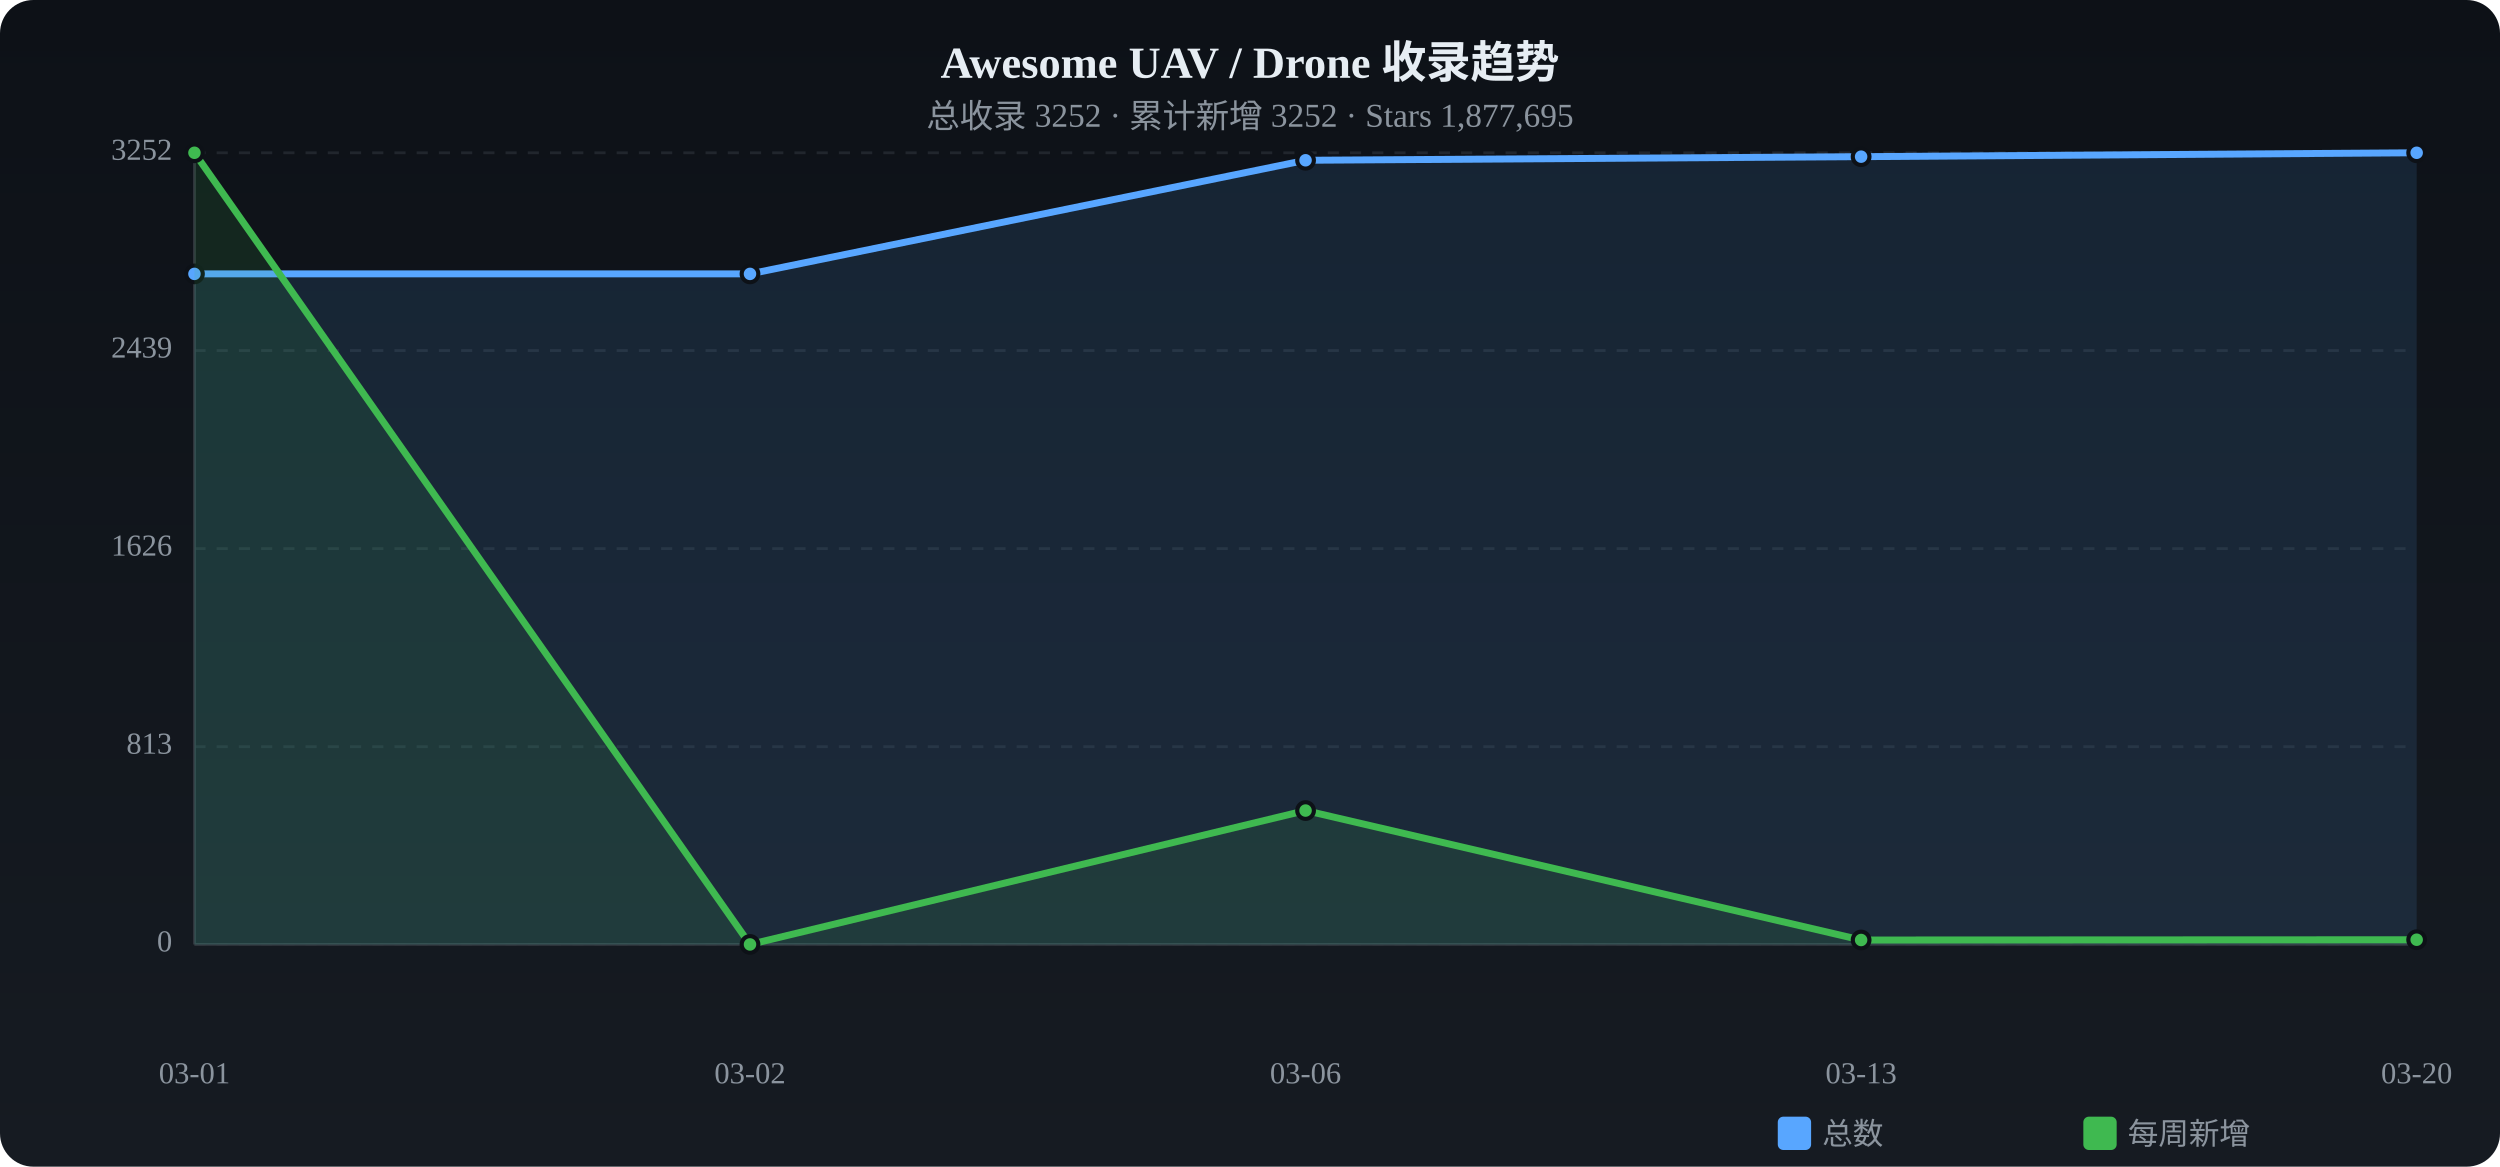
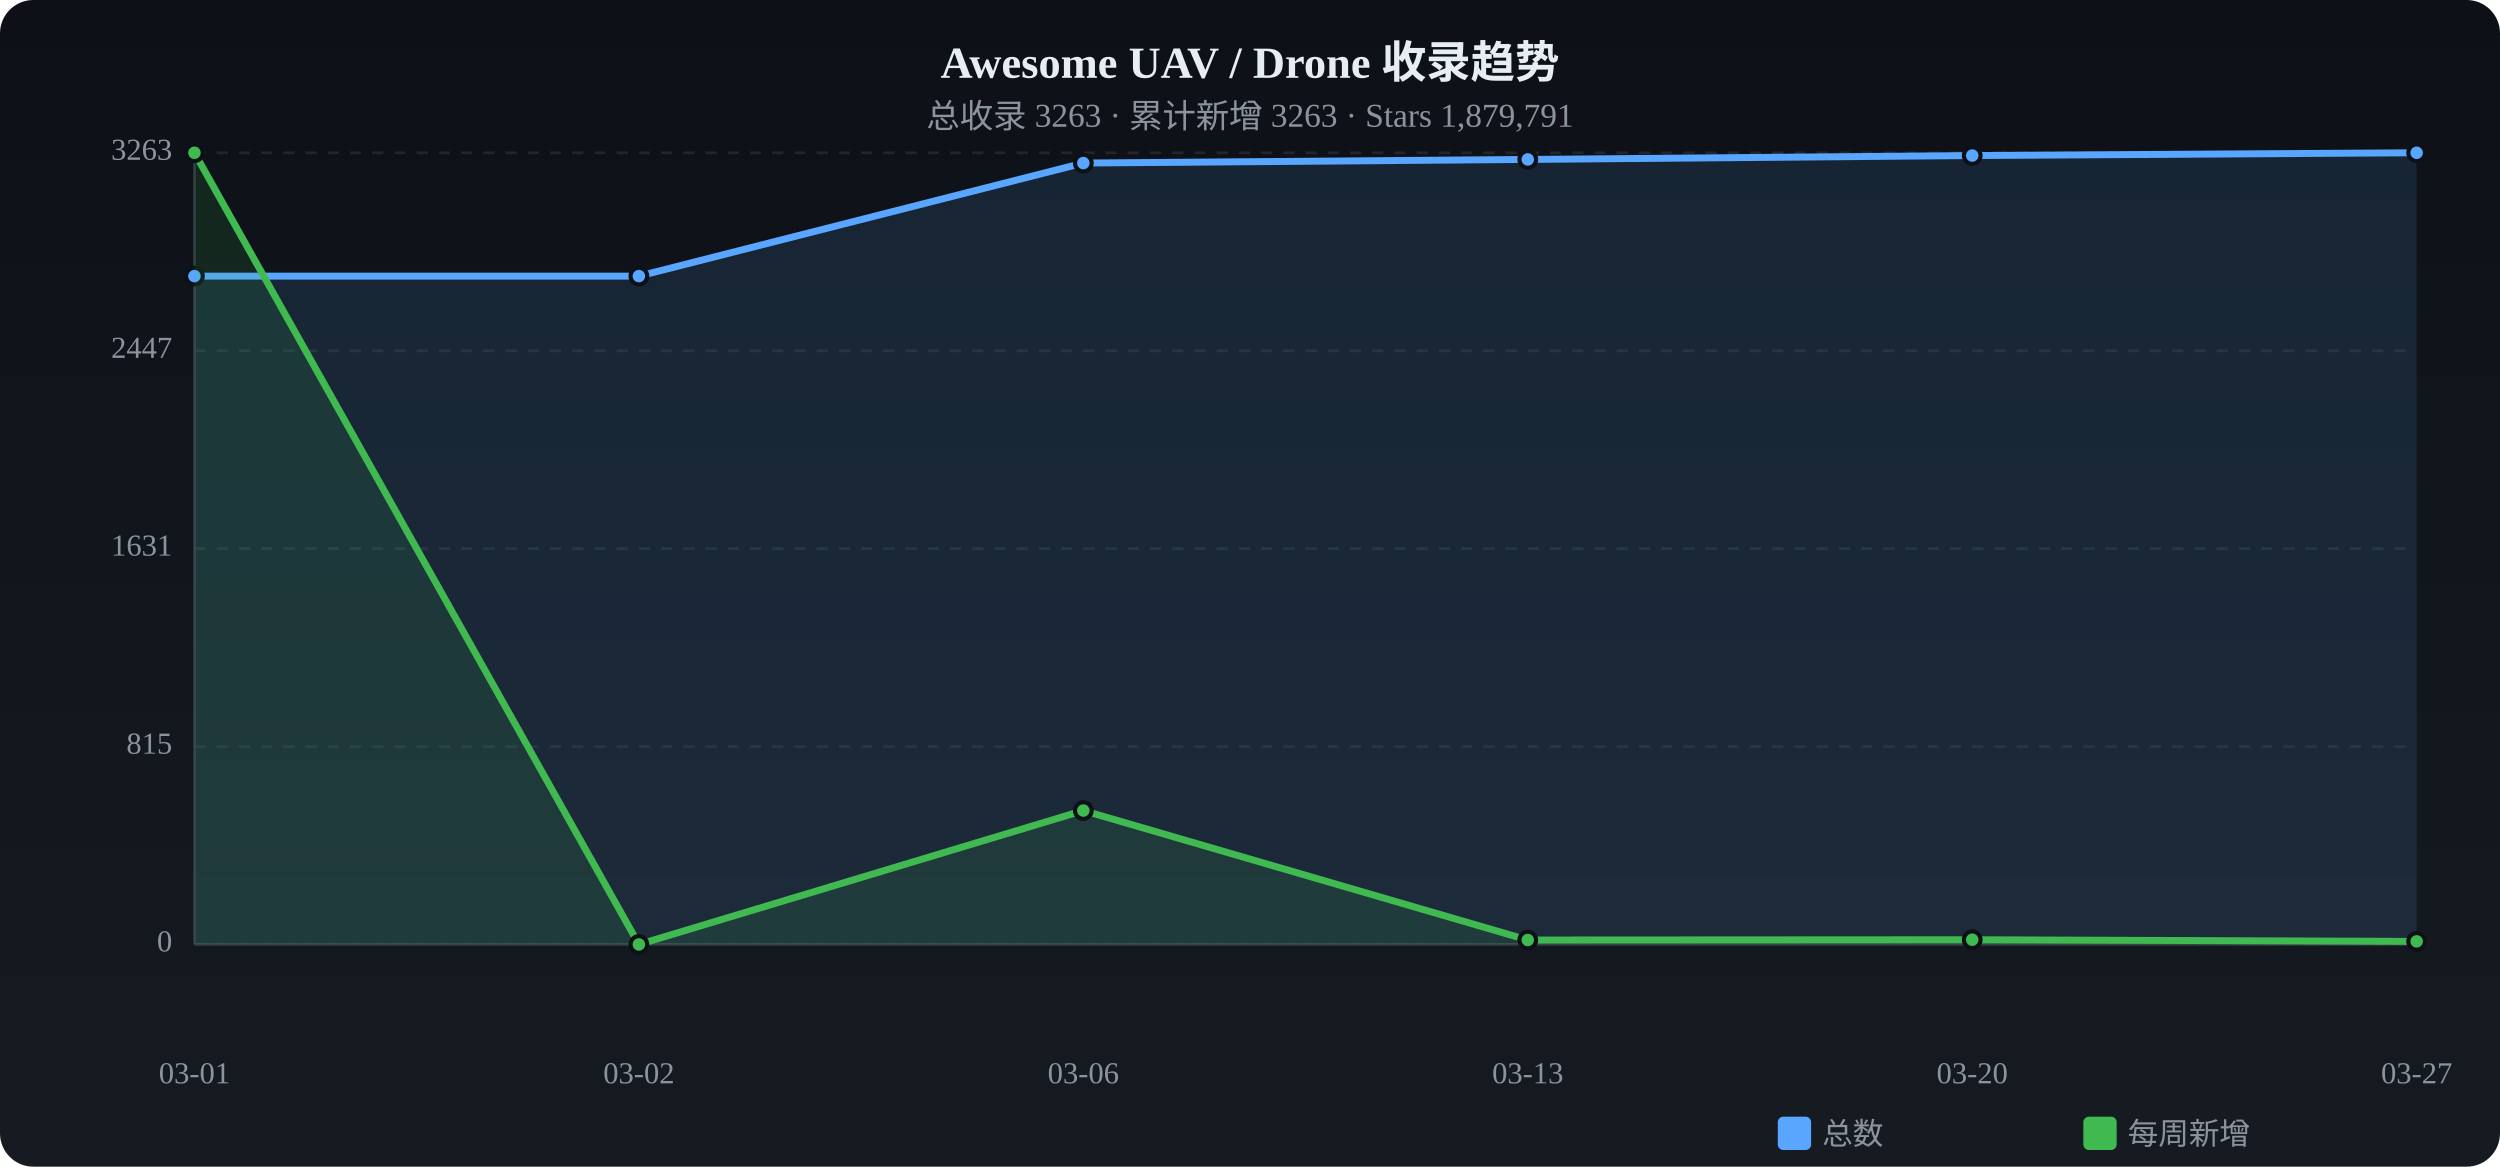
<svg xmlns="http://www.w3.org/2000/svg" viewBox="0 0 900 420" width="900" height="420">
  <defs>
    <linearGradient id="tbg" x1="0%" y1="0%" x2="0%" y2="100%">
      <stop offset="0%" stop-color="#0d1117" />
      <stop offset="100%" stop-color="#161b22" />
    </linearGradient>
  </defs>
  <rect width="900" height="420" rx="12" fill="url(#tbg)" />
  <text x="450.0" y="28" text-anchor="middle" fill="#e6edf3" font-size="16" font-weight="bold">Awesome UAV / Drone 收录趋势</text>
-   <text x="450.0" y="46" text-anchor="middle" fill="#8b949e" font-size="12">总收录 3252 · 累计新增 3252 · Stars 1,877,695</text>
+   <text x="450.0" y="46" text-anchor="middle" fill="#8b949e" font-size="12">总收录 3263 · 累计新增 3263 · Stars 1,879,791</text>
  <text x="62" y="340.0" text-anchor="end" fill="#8b949e" font-size="11" dominant-baseline="middle">0</text>
  <line x1="70" y1="340.0" x2="870" y2="340.0" stroke="#21262d" stroke-dasharray="4 4" />
-   <text x="62" y="268.8" text-anchor="end" fill="#8b949e" font-size="11" dominant-baseline="middle">813</text>
+   <text x="62" y="268.8" text-anchor="end" fill="#8b949e" font-size="11" dominant-baseline="middle">815</text>
  <line x1="70" y1="268.8" x2="870" y2="268.8" stroke="#21262d" stroke-dasharray="4 4" />
-   <text x="62" y="197.5" text-anchor="end" fill="#8b949e" font-size="11" dominant-baseline="middle">1626</text>
+   <text x="62" y="197.5" text-anchor="end" fill="#8b949e" font-size="11" dominant-baseline="middle">1631</text>
  <line x1="70" y1="197.5" x2="870" y2="197.5" stroke="#21262d" stroke-dasharray="4 4" />
-   <text x="62" y="126.2" text-anchor="end" fill="#8b949e" font-size="11" dominant-baseline="middle">2439</text>
-   <line x1="70" y1="126.2" x2="870" y2="126.2" stroke="#21262d" stroke-dasharray="4 4" />
-   <text x="62" y="55.0" text-anchor="end" fill="#8b949e" font-size="11" dominant-baseline="middle">3252</text>
+   <text x="62" y="126.3" text-anchor="end" fill="#8b949e" font-size="11" dominant-baseline="middle">2447</text>
+   <line x1="70" y1="126.3" x2="870" y2="126.3" stroke="#21262d" stroke-dasharray="4 4" />
+   <text x="62" y="55.0" text-anchor="end" fill="#8b949e" font-size="11" dominant-baseline="middle">3263</text>
  <line x1="70" y1="55.0" x2="870" y2="55.0" stroke="#21262d" stroke-dasharray="4 4" />
  <line x1="70" y1="55" x2="70" y2="340" stroke="#30363d" />
  <line x1="70" y1="340" x2="870" y2="340" stroke="#30363d" />
-   <path d="M70.0,98.6 L270.0,98.6 L470.0,57.7 L670.0,56.4 L870.0,55.0 L870.0,340 L70.0,340 Z" fill="#58a6ff" opacity="0.12" />
-   <polyline points="70.0,98.6 270.0,98.6 470.0,57.7 670.0,56.4 870.0,55.0" fill="none" stroke="#58a6ff" stroke-width="2.5" stroke-linecap="round" stroke-linejoin="round" />
-   <circle cx="70.0" cy="98.6" r="3" fill="#58a6ff" stroke="#0d1117" stroke-width="1.5" />
-   <circle cx="270.0" cy="98.6" r="3" fill="#58a6ff" stroke="#0d1117" stroke-width="1.5" />
-   <circle cx="470.0" cy="57.7" r="3" fill="#58a6ff" stroke="#0d1117" stroke-width="1.5" />
-   <circle cx="670.0" cy="56.4" r="3" fill="#58a6ff" stroke="#0d1117" stroke-width="1.5" />
+   <path d="M70.0,99.4 L230.0,99.4 L390.0,58.7 L550.0,57.4 L710.0,56.0 L870.0,55.0 L870.0,340 L70.0,340 Z" fill="#58a6ff" opacity="0.12" />
+   <polyline points="70.0,99.4 230.0,99.4 390.0,58.7 550.0,57.4 710.0,56.0 870.0,55.0" fill="none" stroke="#58a6ff" stroke-width="2.5" stroke-linecap="round" stroke-linejoin="round" />
+   <circle cx="70.0" cy="99.4" r="3" fill="#58a6ff" stroke="#0d1117" stroke-width="1.5" />
+   <circle cx="230.0" cy="99.4" r="3" fill="#58a6ff" stroke="#0d1117" stroke-width="1.5" />
+   <circle cx="390.0" cy="58.7" r="3" fill="#58a6ff" stroke="#0d1117" stroke-width="1.5" />
+   <circle cx="550.0" cy="57.4" r="3" fill="#58a6ff" stroke="#0d1117" stroke-width="1.5" />
+   <circle cx="710.0" cy="56.0" r="3" fill="#58a6ff" stroke="#0d1117" stroke-width="1.5" />
  <circle cx="870.0" cy="55.0" r="3" fill="#58a6ff" stroke="#0d1117" stroke-width="1.5" />
-   <path d="M70.0,55.0 L270.0,340.0 L470.0,291.8 L670.0,338.4 L870.0,338.3 L870.0,340 L70.0,340 Z" fill="#3fb950" opacity="0.12" />
-   <polyline points="70.0,55.0 270.0,340.0 470.0,291.8 670.0,338.4 870.0,338.3" fill="none" stroke="#3fb950" stroke-width="2.5" stroke-linecap="round" stroke-linejoin="round" />
+   <path d="M70.0,55.0 L230.0,340.0 L390.0,291.8 L550.0,338.4 L710.0,338.3 L870.0,338.9 L870.0,340 L70.0,340 Z" fill="#3fb950" opacity="0.12" />
+   <polyline points="70.0,55.0 230.0,340.0 390.0,291.8 550.0,338.4 710.0,338.3 870.0,338.9" fill="none" stroke="#3fb950" stroke-width="2.5" stroke-linecap="round" stroke-linejoin="round" />
  <circle cx="70.0" cy="55.0" r="3" fill="#3fb950" stroke="#0d1117" stroke-width="1.5" />
-   <circle cx="270.0" cy="340.0" r="3" fill="#3fb950" stroke="#0d1117" stroke-width="1.5" />
-   <circle cx="470.0" cy="291.8" r="3" fill="#3fb950" stroke="#0d1117" stroke-width="1.5" />
-   <circle cx="670.0" cy="338.4" r="3" fill="#3fb950" stroke="#0d1117" stroke-width="1.5" />
-   <circle cx="870.0" cy="338.3" r="3" fill="#3fb950" stroke="#0d1117" stroke-width="1.5" />
+   <circle cx="230.0" cy="340.0" r="3" fill="#3fb950" stroke="#0d1117" stroke-width="1.5" />
+   <circle cx="390.0" cy="291.8" r="3" fill="#3fb950" stroke="#0d1117" stroke-width="1.5" />
+   <circle cx="550.0" cy="338.4" r="3" fill="#3fb950" stroke="#0d1117" stroke-width="1.5" />
+   <circle cx="710.0" cy="338.3" r="3" fill="#3fb950" stroke="#0d1117" stroke-width="1.5" />
+   <circle cx="870.0" cy="338.9" r="3" fill="#3fb950" stroke="#0d1117" stroke-width="1.5" />
  <text x="70.0" y="390" text-anchor="middle" fill="#8b949e" font-size="11">03-01</text>
-   <text x="270.0" y="390" text-anchor="middle" fill="#8b949e" font-size="11">03-02</text>
-   <text x="470.0" y="390" text-anchor="middle" fill="#8b949e" font-size="11">03-06</text>
-   <text x="670.0" y="390" text-anchor="middle" fill="#8b949e" font-size="11">03-13</text>
-   <text x="870.0" y="390" text-anchor="middle" fill="#8b949e" font-size="11">03-20</text>
+   <text x="230.0" y="390" text-anchor="middle" fill="#8b949e" font-size="11">03-02</text>
+   <text x="390.0" y="390" text-anchor="middle" fill="#8b949e" font-size="11">03-06</text>
+   <text x="550.0" y="390" text-anchor="middle" fill="#8b949e" font-size="11">03-13</text>
+   <text x="710.0" y="390" text-anchor="middle" fill="#8b949e" font-size="11">03-20</text>
+   <text x="870.0" y="390" text-anchor="middle" fill="#8b949e" font-size="11">03-27</text>
  <rect x="640" y="402" width="12" height="12" rx="2" fill="#58a6ff" />
  <text x="656" y="412" fill="#8b949e" font-size="11">总数</text>
  <rect x="750" y="402" width="12" height="12" rx="2" fill="#3fb950" />
  <text x="766" y="412" fill="#8b949e" font-size="11">每周新增</text>
</svg>
